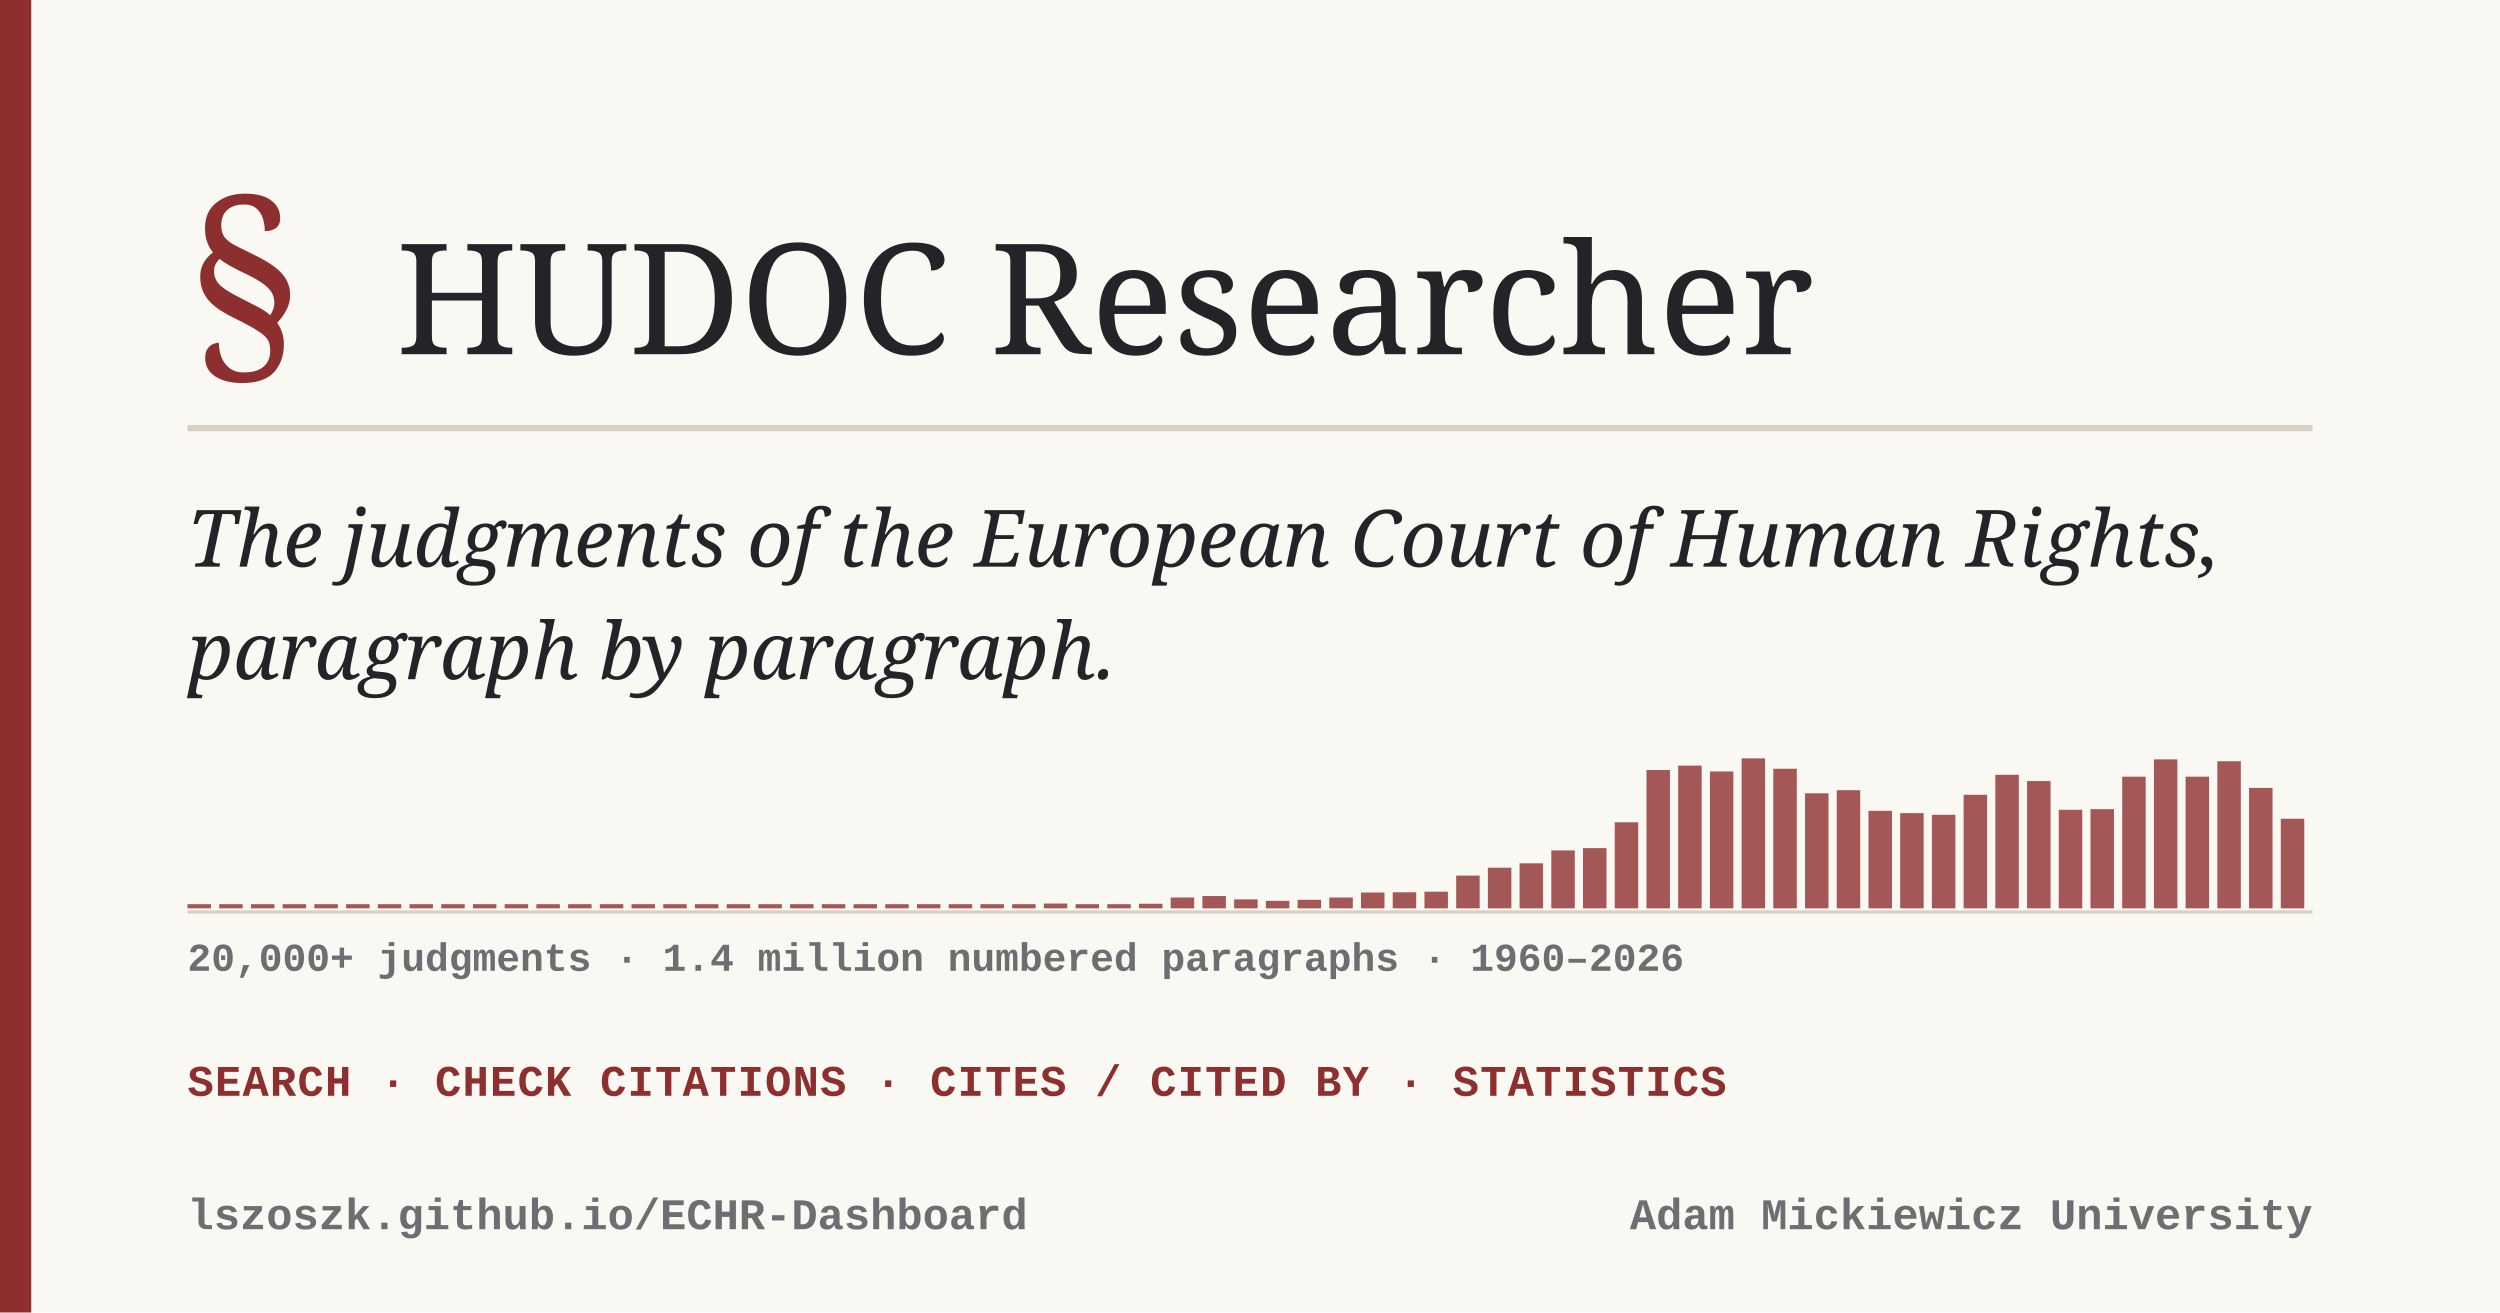
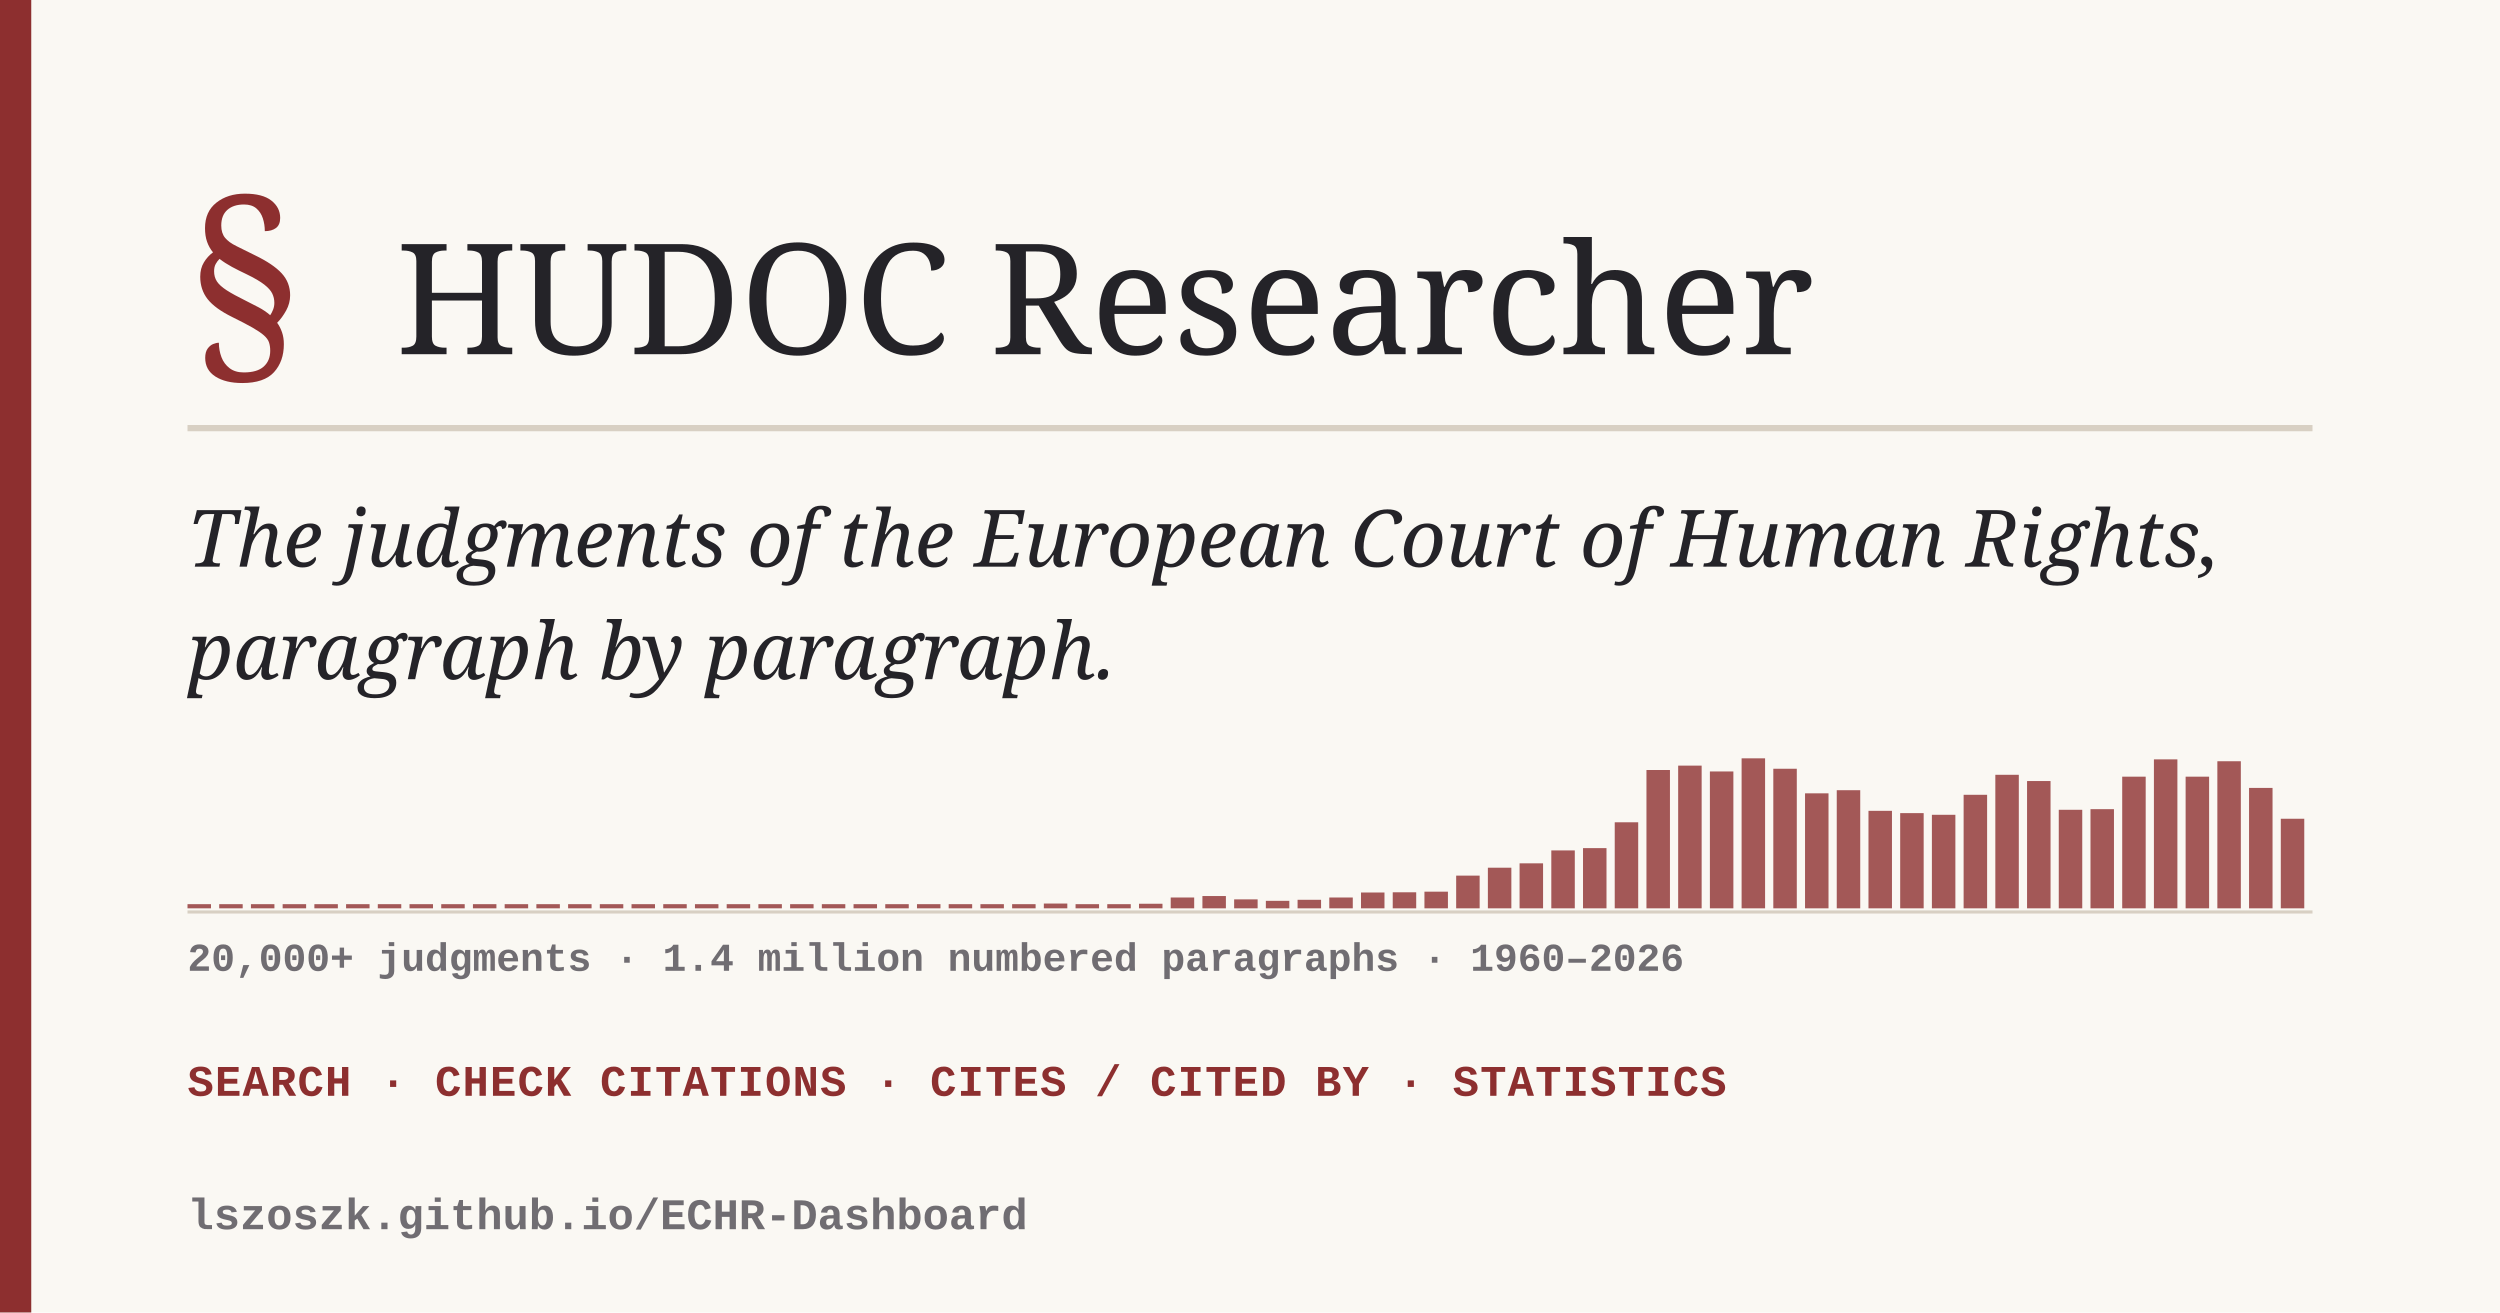
<svg xmlns="http://www.w3.org/2000/svg" width="1200" height="630" viewBox="0 0 1200 630" role="img" aria-labelledby="t d">
  <rect width="1200" height="630" fill="#faf8f3" />
  <rect width="15" height="630" fill="#8d2f2f" />
  <text x="88" y="172" font-family="Georgia, 'Source Serif 4', serif" font-size="104" fill="#8d2f2f">§</text>
  <text x="190" y="170" font-family="Georgia, 'Source Serif 4', serif" font-size="74" fill="#242328">HUDOC Researcher</text>
  <rect x="90" y="204" width="1020" height="3" fill="#d8d0c3" />
  <text font-family="Georgia, 'Source Serif 4', serif" font-style="italic" font-size="38" fill="#242328">
    <tspan x="90" y="272">The judgments of the European Court of Human Rights,</tspan>
    <tspan x="90" y="326">paragraph by paragraph.</tspan>
  </text>
  <g fill="#8d2f2f" opacity="0.8">
    <rect x="90.00" y="434.0" width="11.27" height="2.0" />
    <rect x="105.22" y="434.0" width="11.27" height="2.0" />
    <rect x="120.45" y="434.0" width="11.27" height="2.0" />
    <rect x="135.67" y="434.0" width="11.27" height="2.0" />
    <rect x="150.90" y="434.0" width="11.27" height="2.0" />
    <rect x="166.12" y="434.0" width="11.27" height="2.0" />
    <rect x="181.34" y="434.0" width="11.27" height="2.0" />
    <rect x="196.57" y="434.0" width="11.27" height="2.0" />
    <rect x="211.79" y="434.0" width="11.27" height="2.0" />
    <rect x="227.01" y="434.0" width="11.27" height="2.0" />
    <rect x="242.24" y="434.0" width="11.27" height="2.0" />
    <rect x="257.46" y="434.0" width="11.27" height="2.0" />
    <rect x="272.69" y="434.0" width="11.27" height="2.0" />
    <rect x="287.91" y="434.0" width="11.27" height="2.0" />
    <rect x="303.13" y="434.0" width="11.27" height="2.0" />
    <rect x="318.36" y="434.0" width="11.27" height="2.0" />
    <rect x="333.58" y="434.0" width="11.27" height="2.0" />
    <rect x="348.81" y="434.0" width="11.27" height="2.0" />
    <rect x="364.03" y="434.0" width="11.27" height="2.0" />
    <rect x="379.25" y="434.0" width="11.27" height="2.0" />
    <rect x="394.48" y="434.0" width="11.27" height="2.0" />
    <rect x="409.70" y="434.0" width="11.27" height="2.0" />
    <rect x="424.93" y="434.0" width="11.27" height="2.0" />
    <rect x="440.15" y="434.0" width="11.27" height="2.0" />
    <rect x="455.37" y="434.0" width="11.27" height="2.0" />
    <rect x="470.60" y="434.0" width="11.27" height="2.0" />
    <rect x="485.82" y="434.0" width="11.27" height="2.0" />
    <rect x="501.04" y="433.7" width="11.27" height="2.3" />
    <rect x="516.27" y="434.0" width="11.27" height="2.0" />
    <rect x="531.49" y="434.0" width="11.27" height="2.0" />
    <rect x="546.72" y="433.8" width="11.27" height="2.2" />
    <rect x="561.94" y="430.8" width="11.27" height="5.2" />
    <rect x="577.16" y="430.1" width="11.27" height="5.9" />
    <rect x="592.39" y="431.7" width="11.27" height="4.3" />
    <rect x="607.61" y="432.4" width="11.27" height="3.6" />
    <rect x="622.84" y="431.9" width="11.27" height="4.1" />
    <rect x="638.06" y="430.8" width="11.27" height="5.2" />
    <rect x="653.28" y="428.4" width="11.27" height="7.6" />
    <rect x="668.51" y="428.3" width="11.27" height="7.7" />
    <rect x="683.73" y="428.0" width="11.27" height="8.0" />
    <rect x="698.96" y="420.3" width="11.27" height="15.7" />
    <rect x="714.18" y="416.5" width="11.27" height="19.5" />
    <rect x="729.40" y="414.4" width="11.27" height="21.6" />
    <rect x="744.63" y="408.2" width="11.27" height="27.8" />
    <rect x="759.85" y="407.1" width="11.27" height="28.9" />
    <rect x="775.07" y="394.7" width="11.27" height="41.3" />
    <rect x="790.30" y="369.6" width="11.27" height="66.4" />
    <rect x="805.52" y="367.5" width="11.27" height="68.5" />
    <rect x="820.75" y="370.3" width="11.27" height="65.7" />
    <rect x="835.97" y="364.0" width="11.27" height="72.0" />
    <rect x="851.19" y="369.0" width="11.27" height="67.0" />
    <rect x="866.42" y="380.8" width="11.27" height="55.2" />
    <rect x="881.64" y="379.3" width="11.27" height="56.7" />
    <rect x="896.87" y="389.2" width="11.27" height="46.8" />
    <rect x="912.09" y="390.3" width="11.27" height="45.7" />
    <rect x="927.31" y="391.1" width="11.27" height="44.9" />
    <rect x="942.54" y="381.5" width="11.27" height="54.5" />
    <rect x="957.76" y="371.9" width="11.27" height="64.1" />
    <rect x="972.99" y="374.9" width="11.27" height="61.1" />
    <rect x="988.21" y="388.7" width="11.27" height="47.3" />
    <rect x="1003.43" y="388.4" width="11.27" height="47.6" />
    <rect x="1018.66" y="372.8" width="11.27" height="63.2" />
    <rect x="1033.88" y="364.5" width="11.27" height="71.5" />
    <rect x="1049.10" y="372.8" width="11.27" height="63.2" />
    <rect x="1064.33" y="365.4" width="11.27" height="70.6" />
    <rect x="1079.55" y="378.2" width="11.27" height="57.8" />
    <rect x="1094.78" y="393.0" width="11.27" height="43.0" />
  </g>
  <rect x="90" y="437" width="1020" height="1.5" fill="#d8d0c3" />
  <text x="90" y="466" font-family="'Courier New', Courier, monospace" font-size="19" font-weight="700" fill="#706d72">20,000+ judgments  ·  1.4 million numbered paragraphs  ·  1960–2026</text>
  <text x="90" y="526" font-family="'Courier New', Courier, monospace" font-size="21" font-weight="700" letter-spacing="0.6" fill="#8d2f2f">SEARCH  ·  CHECK CITATIONS  ·  CITES / CITED BY  ·  STATISTICS</text>
  <text x="90" y="590" font-family="'Courier New', Courier, monospace" font-size="21" font-weight="700" fill="#706d72">lszoszk.github.io/ECHR-Dashboard</text>
-   <text x="1110" y="590" text-anchor="end" font-family="'Courier New', Courier, monospace" font-size="21" font-weight="700" fill="#706d72">Adam Mickiewicz University</text>
</svg>
